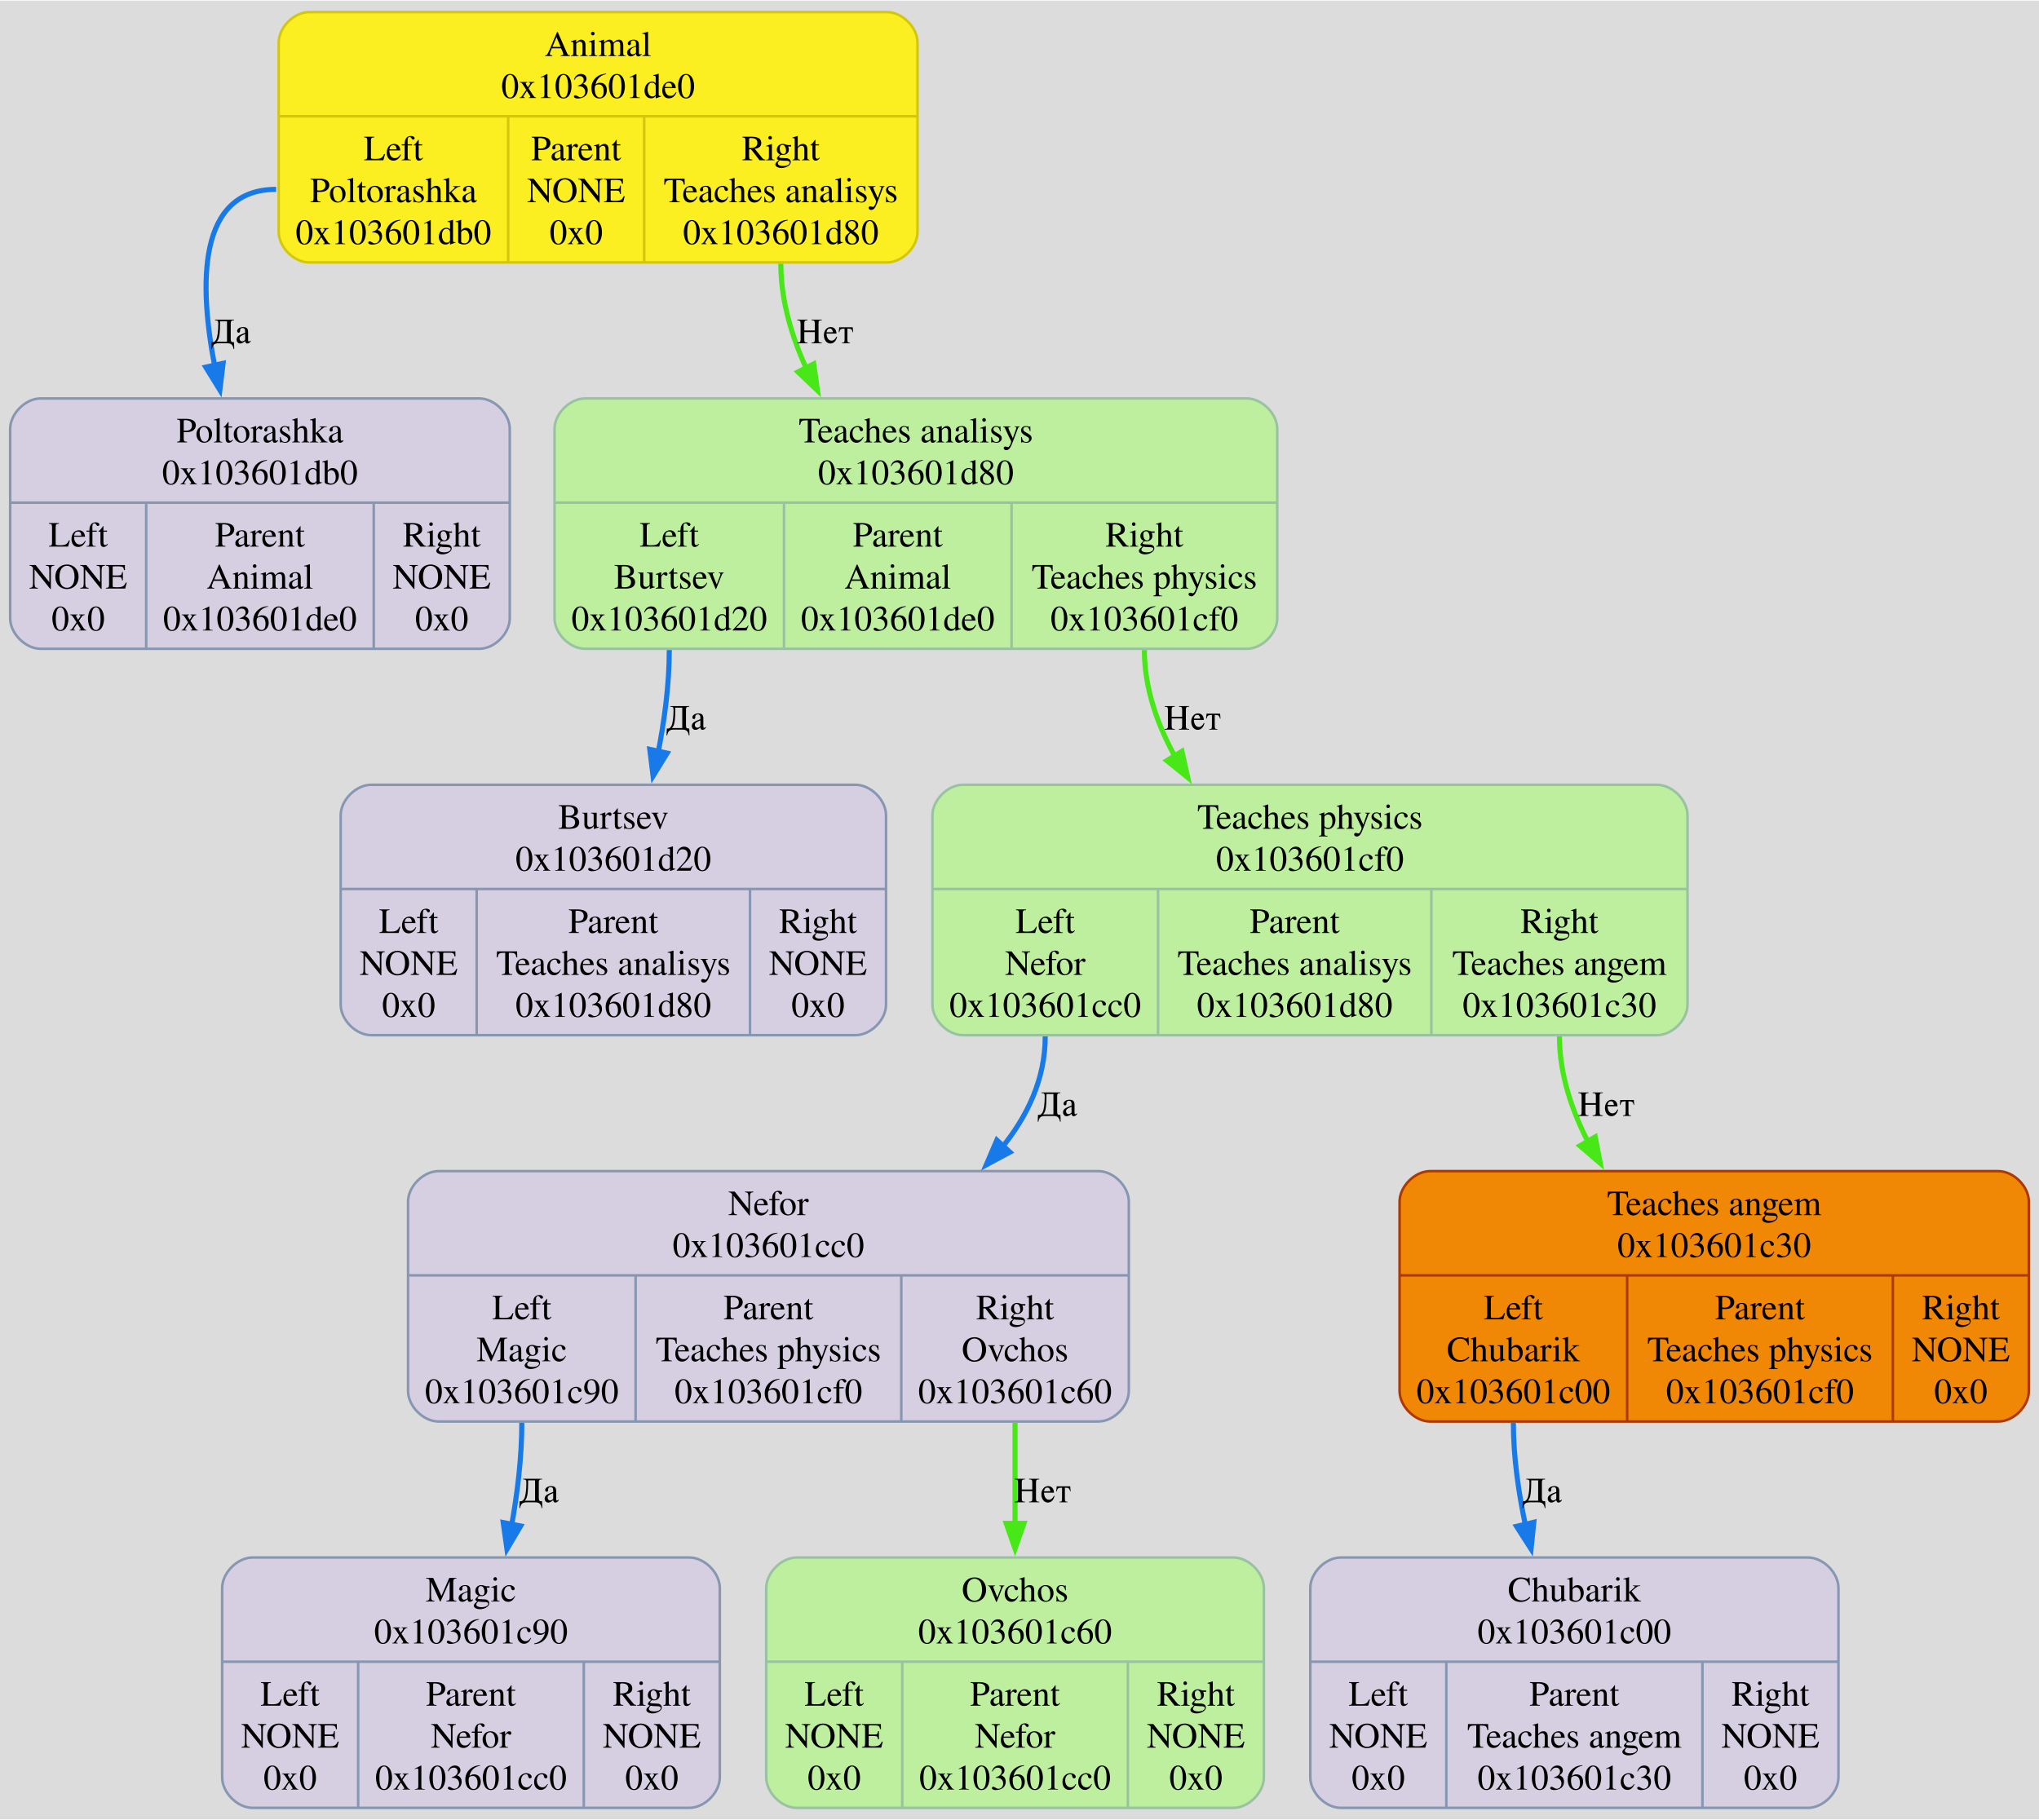
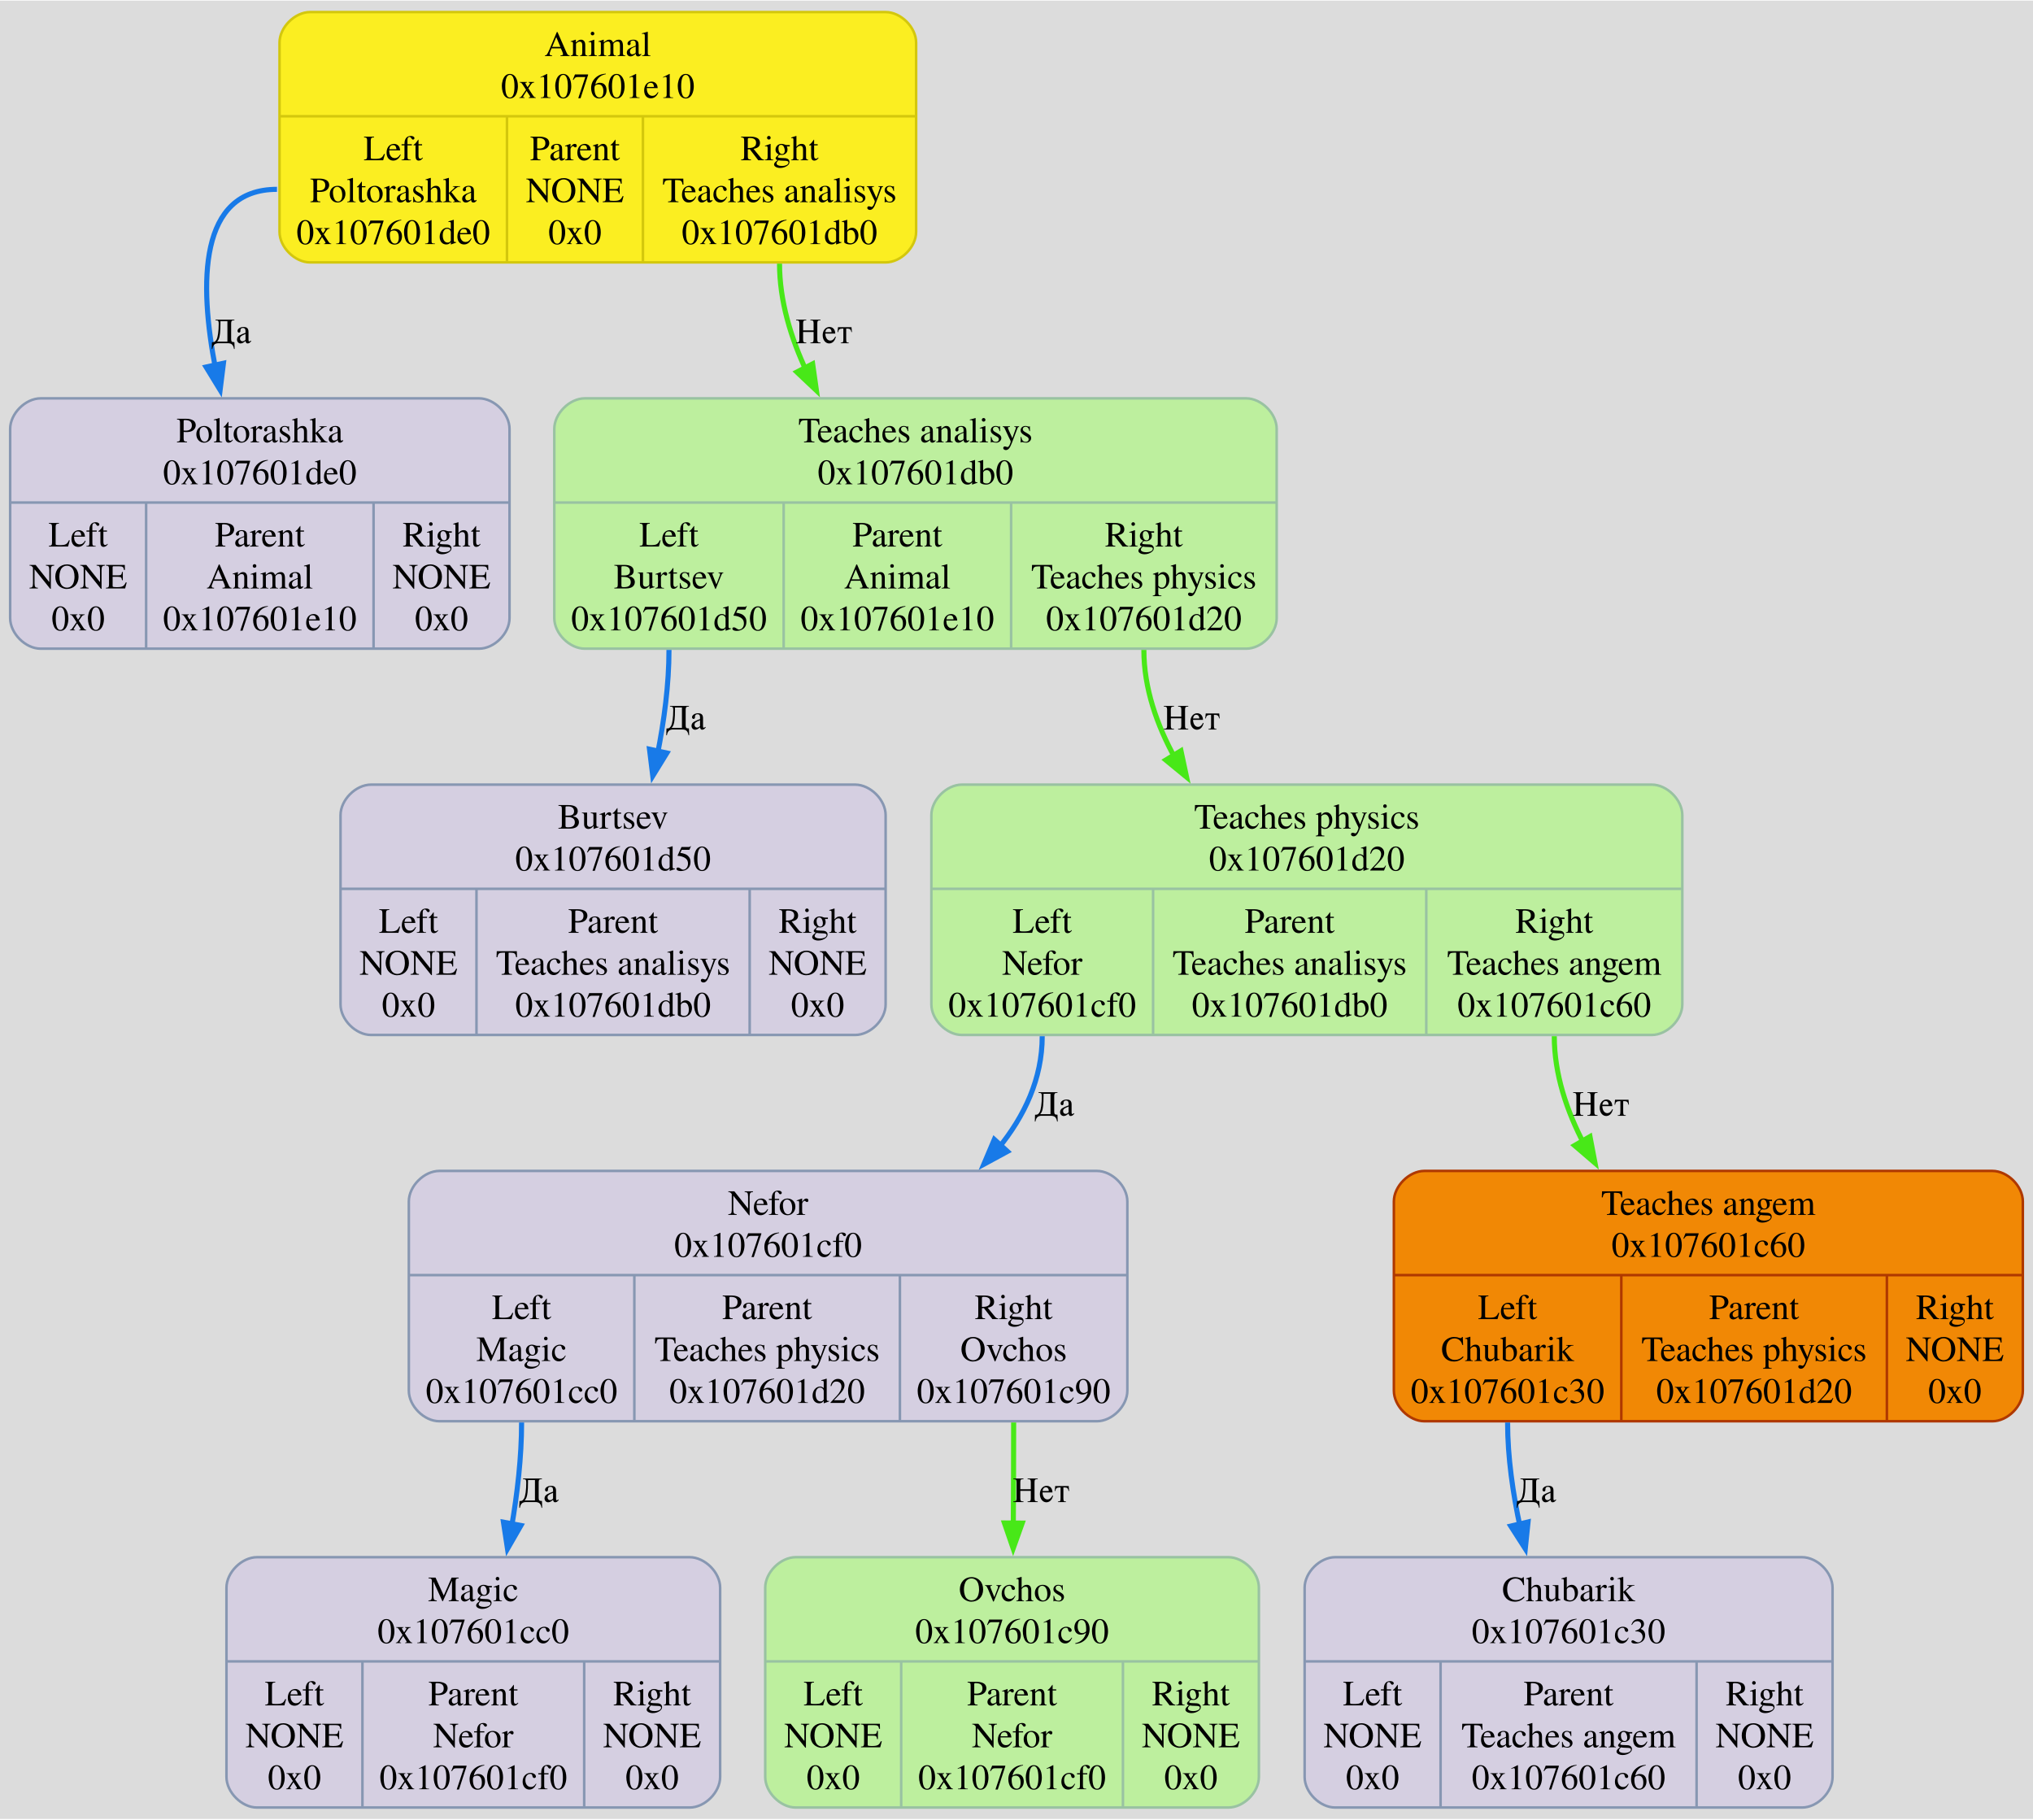
- <svg xmlns="http://www.w3.org/2000/svg" width="802pt" height="716pt" viewBox="0.00 0.00 802.00 715.50">
+ <svg xmlns="http://www.w3.org/2000/svg" width="800pt" height="716pt" viewBox="0.00 0.00 800.00 715.50">
  <g id="graph0" class="graph" transform="scale(1 1) rotate(0) translate(4 711.5)">
-     <polygon fill="#dcdcdc" stroke="none" points="-4,4 -4,-711.5 798,-711.5 798,4 -4,4" />
+     <polygon fill="#dcdcdc" stroke="none" points="-4,4 -4,-711.5 796,-711.5 796,4 -4,4" />
    <g id="node1" class="node">
-       <path fill="#fbee21" stroke="#d3c70d" d="M117.62,-608.5C117.62,-608.5 344.88,-608.5 344.88,-608.5 350.88,-608.5 356.88,-614.5 356.88,-620.5 356.88,-620.5 356.88,-695 356.88,-695 356.88,-701 350.88,-707 344.88,-707 344.88,-707 117.63,-707 117.63,-707 111.62,-707 105.62,-701 105.62,-695 105.62,-695 105.62,-620.5 105.62,-620.5 105.62,-614.5 111.62,-608.5 117.62,-608.5" />
+       <path fill="#fbee21" stroke="#d3c70d" d="M118,-608.5C118,-608.5 344.5,-608.5 344.5,-608.5 350.5,-608.5 356.5,-614.5 356.5,-620.5 356.5,-620.5 356.5,-695 356.5,-695 356.5,-701 350.5,-707 344.5,-707 344.5,-707 118,-707 118,-707 112,-707 106,-701 106,-695 106,-695 106,-620.5 106,-620.5 106,-614.5 112,-608.5 118,-608.5" />
      <text text-anchor="middle" x="231.25" y="-689.7" font-family="Times,serif" font-size="14.00" fill="#000000">Animal</text>
-       <text text-anchor="middle" x="231.25" y="-673.2" font-family="Times,serif" font-size="14.00" fill="#000000">0x103601de0</text>
-       <polyline fill="none" stroke="#d3c70d" points="105.62,-666 356.88,-666" />
+       <text text-anchor="middle" x="231.25" y="-673.2" font-family="Times,serif" font-size="14.00" fill="#000000">0x107601e10</text>
+       <polyline fill="none" stroke="#d3c70d" points="106,-666 356.5,-666" />
      <text text-anchor="middle" x="150.75" y="-648.7" font-family="Times,serif" font-size="14.00" fill="#000000">Left</text>
      <text text-anchor="middle" x="150.75" y="-632.2" font-family="Times,serif" font-size="14.00" fill="#000000">Poltorashka</text>
-       <text text-anchor="middle" x="150.75" y="-615.7" font-family="Times,serif" font-size="14.00" fill="#000000">0x103601db0</text>
-       <polyline fill="none" stroke="#d3c70d" points="195.88,-608.5 195.88,-666" />
-       <text text-anchor="middle" x="222.62" y="-648.7" font-family="Times,serif" font-size="14.00" fill="#000000">Parent</text>
-       <text text-anchor="middle" x="222.62" y="-632.2" font-family="Times,serif" font-size="14.00" fill="#000000">NONE</text>
-       <text text-anchor="middle" x="222.62" y="-615.7" font-family="Times,serif" font-size="14.00" fill="#000000">0x0</text>
-       <polyline fill="none" stroke="#d3c70d" points="249.38,-608.5 249.38,-666" />
-       <text text-anchor="middle" x="303.12" y="-648.7" font-family="Times,serif" font-size="14.00" fill="#000000">Right</text>
-       <text text-anchor="middle" x="303.12" y="-632.2" font-family="Times,serif" font-size="14.00" fill="#000000">Teaches analisys</text>
-       <text text-anchor="middle" x="303.12" y="-615.7" font-family="Times,serif" font-size="14.00" fill="#000000">0x103601d80</text>
+       <text text-anchor="middle" x="150.75" y="-615.7" font-family="Times,serif" font-size="14.00" fill="#000000">0x107601de0</text>
+       <polyline fill="none" stroke="#d3c70d" points="195.5,-608.5 195.5,-666" />
+       <text text-anchor="middle" x="222.25" y="-648.7" font-family="Times,serif" font-size="14.00" fill="#000000">Parent</text>
+       <text text-anchor="middle" x="222.25" y="-632.2" font-family="Times,serif" font-size="14.00" fill="#000000">NONE</text>
+       <text text-anchor="middle" x="222.25" y="-615.7" font-family="Times,serif" font-size="14.00" fill="#000000">0x0</text>
+       <polyline fill="none" stroke="#d3c70d" points="249,-608.5 249,-666" />
+       <text text-anchor="middle" x="302.75" y="-648.7" font-family="Times,serif" font-size="14.00" fill="#000000">Right</text>
+       <text text-anchor="middle" x="302.75" y="-632.2" font-family="Times,serif" font-size="14.00" fill="#000000">Teaches analisys</text>
+       <text text-anchor="middle" x="302.75" y="-615.7" font-family="Times,serif" font-size="14.00" fill="#000000">0x107601db0</text>
    </g>
    <g id="node2" class="node">
      <path fill="#d5cfe1" stroke="#8797b2" d="M12,-456.5C12,-456.5 184.5,-456.5 184.5,-456.5 190.5,-456.5 196.5,-462.5 196.5,-468.5 196.5,-468.5 196.5,-543 196.5,-543 196.5,-549 190.5,-555 184.5,-555 184.5,-555 12,-555 12,-555 6,-555 0,-549 0,-543 0,-543 0,-468.5 0,-468.5 0,-462.5 6,-456.5 12,-456.5" />
      <text text-anchor="middle" x="98.25" y="-537.7" font-family="Times,serif" font-size="14.00" fill="#000000">Poltorashka</text>
-       <text text-anchor="middle" x="98.25" y="-521.2" font-family="Times,serif" font-size="14.00" fill="#000000">0x103601db0</text>
+       <text text-anchor="middle" x="98.25" y="-521.2" font-family="Times,serif" font-size="14.00" fill="#000000">0x107601de0</text>
      <polyline fill="none" stroke="#8797b2" points="0,-514 196.5,-514" />
      <text text-anchor="middle" x="26.75" y="-496.7" font-family="Times,serif" font-size="14.00" fill="#000000">Left</text>
      <text text-anchor="middle" x="26.75" y="-480.2" font-family="Times,serif" font-size="14.00" fill="#000000">NONE</text>
      <text text-anchor="middle" x="26.75" y="-463.7" font-family="Times,serif" font-size="14.00" fill="#000000">0x0</text>
      <polyline fill="none" stroke="#8797b2" points="53.5,-456.5 53.5,-514" />
      <text text-anchor="middle" x="98.25" y="-496.7" font-family="Times,serif" font-size="14.00" fill="#000000">Parent</text>
      <text text-anchor="middle" x="98.25" y="-480.2" font-family="Times,serif" font-size="14.00" fill="#000000">Animal</text>
-       <text text-anchor="middle" x="98.25" y="-463.7" font-family="Times,serif" font-size="14.00" fill="#000000">0x103601de0</text>
+       <text text-anchor="middle" x="98.25" y="-463.7" font-family="Times,serif" font-size="14.00" fill="#000000">0x107601e10</text>
      <polyline fill="none" stroke="#8797b2" points="143,-456.5 143,-514" />
      <text text-anchor="middle" x="169.75" y="-496.7" font-family="Times,serif" font-size="14.00" fill="#000000">Right</text>
      <text text-anchor="middle" x="169.75" y="-480.2" font-family="Times,serif" font-size="14.00" fill="#000000">NONE</text>
      <text text-anchor="middle" x="169.75" y="-463.7" font-family="Times,serif" font-size="14.00" fill="#000000">0x0</text>
    </g>
    <g id="edge1" class="edge">
-       <path fill="none" stroke="#187ae8" stroke-width="2" d="M104.62,-637.25C73.92,-637.25 73.9,-600.77 80.71,-566.38" />
-       <polygon fill="#187ae8" stroke="#187ae8" stroke-width="2" points="83.76,-568.82 82.48,-558.3 76.92,-567.32 83.76,-568.82" />
-       <text text-anchor="middle" x="86.89" y="-576.7" font-family="Times,serif" font-size="14.00">Да</text>
+       <path fill="none" stroke="#187ae8" stroke-width="2" d="M105,-637.25C74.29,-637.25 74.17,-600.77 80.87,-566.38" />
+       <polygon fill="#187ae8" stroke="#187ae8" stroke-width="2" points="83.93,-568.82 82.62,-558.3 77.09,-567.34 83.93,-568.82" />
+       <text text-anchor="middle" x="87.09" y="-576.7" font-family="Times,serif" font-size="14.00">Да</text>
    </g>
    <g id="node4" class="node">
      <path fill="#bdef9e" stroke="#99c2a2" d="M226.12,-456.5C226.12,-456.5 486.38,-456.5 486.38,-456.5 492.38,-456.5 498.38,-462.5 498.38,-468.5 498.38,-468.5 498.38,-543 498.38,-543 498.38,-549 492.38,-555 486.38,-555 486.38,-555 226.12,-555 226.12,-555 220.12,-555 214.12,-549 214.12,-543 214.12,-543 214.12,-468.5 214.12,-468.5 214.12,-462.5 220.12,-456.5 226.12,-456.5" />
      <text text-anchor="middle" x="356.25" y="-537.7" font-family="Times,serif" font-size="14.00" fill="#000000">Teaches analisys</text>
-       <text text-anchor="middle" x="356.25" y="-521.2" font-family="Times,serif" font-size="14.00" fill="#000000">0x103601d80</text>
+       <text text-anchor="middle" x="356.25" y="-521.2" font-family="Times,serif" font-size="14.00" fill="#000000">0x107601db0</text>
      <polyline fill="none" stroke="#99c2a2" points="214.12,-514 498.38,-514" />
      <text text-anchor="middle" x="259.25" y="-496.7" font-family="Times,serif" font-size="14.00" fill="#000000">Left</text>
      <text text-anchor="middle" x="259.25" y="-480.2" font-family="Times,serif" font-size="14.00" fill="#000000">Burtsev</text>
-       <text text-anchor="middle" x="259.25" y="-463.7" font-family="Times,serif" font-size="14.00" fill="#000000">0x103601d20</text>
+       <text text-anchor="middle" x="259.25" y="-463.7" font-family="Times,serif" font-size="14.00" fill="#000000">0x107601d50</text>
      <polyline fill="none" stroke="#99c2a2" points="304.38,-456.5 304.38,-514" />
      <text text-anchor="middle" x="349.12" y="-496.7" font-family="Times,serif" font-size="14.00" fill="#000000">Parent</text>
      <text text-anchor="middle" x="349.12" y="-480.2" font-family="Times,serif" font-size="14.00" fill="#000000">Animal</text>
-       <text text-anchor="middle" x="349.12" y="-463.7" font-family="Times,serif" font-size="14.00" fill="#000000">0x103601de0</text>
+       <text text-anchor="middle" x="349.12" y="-463.7" font-family="Times,serif" font-size="14.00" fill="#000000">0x107601e10</text>
      <polyline fill="none" stroke="#99c2a2" points="393.88,-456.5 393.88,-514" />
      <text text-anchor="middle" x="446.12" y="-496.7" font-family="Times,serif" font-size="14.00" fill="#000000">Right</text>
      <text text-anchor="middle" x="446.12" y="-480.2" font-family="Times,serif" font-size="14.00" fill="#000000">Teaches physics</text>
-       <text text-anchor="middle" x="446.12" y="-463.7" font-family="Times,serif" font-size="14.00" fill="#000000">0x103601cf0</text>
+       <text text-anchor="middle" x="446.12" y="-463.7" font-family="Times,serif" font-size="14.00" fill="#000000">0x107601d20</text>
    </g>
    <g id="edge9" class="edge">
-       <path fill="none" stroke="#48e818" stroke-width="2" d="M303.12,-608C303.12,-593.37 307.53,-578.77 313.8,-565.39" />
-       <polygon fill="#48e818" stroke="#48e818" stroke-width="2" points="316.08,-568.61 317.54,-558.12 309.86,-565.42 316.08,-568.61" />
-       <text text-anchor="middle" x="320.58" y="-576.7" font-family="Times,serif" font-size="14.00">Нет</text>
+       <path fill="none" stroke="#48e818" stroke-width="2" d="M302.75,-608C302.75,-593.35 307.19,-578.74 313.5,-565.36" />
+       <polygon fill="#48e818" stroke="#48e818" stroke-width="2" points="315.78,-568.57 317.27,-558.08 309.56,-565.36 315.78,-568.57" />
+       <text text-anchor="middle" x="320.25" y="-576.7" font-family="Times,serif" font-size="14.00">Нет</text>
    </g>
    <g id="node3" class="node">
-       <path fill="#f18805" stroke="#af3800" d="M558.5,-152.5C558.5,-152.5 782,-152.5 782,-152.5 788,-152.5 794,-158.5 794,-164.5 794,-164.5 794,-239 794,-239 794,-245 788,-251 782,-251 782,-251 558.5,-251 558.5,-251 552.5,-251 546.5,-245 546.5,-239 546.5,-239 546.5,-164.5 546.5,-164.5 546.5,-158.5 552.5,-152.5 558.5,-152.5" />
-       <text text-anchor="middle" x="670.25" y="-233.7" font-family="Times,serif" font-size="14.00" fill="#000000">Teaches angem</text>
-       <text text-anchor="middle" x="670.25" y="-217.2" font-family="Times,serif" font-size="14.00" fill="#000000">0x103601c30</text>
-       <polyline fill="none" stroke="#af3800" points="546.5,-210 794,-210" />
-       <text text-anchor="middle" x="591.25" y="-192.7" font-family="Times,serif" font-size="14.00" fill="#000000">Left</text>
-       <text text-anchor="middle" x="591.25" y="-176.2" font-family="Times,serif" font-size="14.00" fill="#000000">Chubarik</text>
-       <text text-anchor="middle" x="591.25" y="-159.7" font-family="Times,serif" font-size="14.00" fill="#000000">0x103601c00</text>
-       <polyline fill="none" stroke="#af3800" points="636,-152.5 636,-210" />
-       <text text-anchor="middle" x="688.25" y="-192.7" font-family="Times,serif" font-size="14.00" fill="#000000">Parent</text>
-       <text text-anchor="middle" x="688.25" y="-176.2" font-family="Times,serif" font-size="14.00" fill="#000000">Teaches physics</text>
-       <text text-anchor="middle" x="688.25" y="-159.7" font-family="Times,serif" font-size="14.00" fill="#000000">0x103601cf0</text>
-       <polyline fill="none" stroke="#af3800" points="740.5,-152.5 740.5,-210" />
-       <text text-anchor="middle" x="767.25" y="-192.7" font-family="Times,serif" font-size="14.00" fill="#000000">Right</text>
-       <text text-anchor="middle" x="767.25" y="-176.2" font-family="Times,serif" font-size="14.00" fill="#000000">NONE</text>
-       <text text-anchor="middle" x="767.25" y="-159.7" font-family="Times,serif" font-size="14.00" fill="#000000">0x0</text>
+       <path fill="#f18805" stroke="#af3800" d="M556.5,-152.5C556.5,-152.5 780,-152.5 780,-152.5 786,-152.5 792,-158.5 792,-164.5 792,-164.5 792,-239 792,-239 792,-245 786,-251 780,-251 780,-251 556.5,-251 556.5,-251 550.5,-251 544.5,-245 544.5,-239 544.5,-239 544.5,-164.5 544.5,-164.5 544.5,-158.5 550.5,-152.5 556.5,-152.5" />
+       <text text-anchor="middle" x="668.25" y="-233.7" font-family="Times,serif" font-size="14.00" fill="#000000">Teaches angem</text>
+       <text text-anchor="middle" x="668.25" y="-217.2" font-family="Times,serif" font-size="14.00" fill="#000000">0x107601c60</text>
+       <polyline fill="none" stroke="#af3800" points="544.5,-210 792,-210" />
+       <text text-anchor="middle" x="589.25" y="-192.7" font-family="Times,serif" font-size="14.00" fill="#000000">Left</text>
+       <text text-anchor="middle" x="589.25" y="-176.2" font-family="Times,serif" font-size="14.00" fill="#000000">Chubarik</text>
+       <text text-anchor="middle" x="589.25" y="-159.7" font-family="Times,serif" font-size="14.00" fill="#000000">0x107601c30</text>
+       <polyline fill="none" stroke="#af3800" points="634,-152.5 634,-210" />
+       <text text-anchor="middle" x="686.25" y="-192.7" font-family="Times,serif" font-size="14.00" fill="#000000">Parent</text>
+       <text text-anchor="middle" x="686.25" y="-176.2" font-family="Times,serif" font-size="14.00" fill="#000000">Teaches physics</text>
+       <text text-anchor="middle" x="686.25" y="-159.7" font-family="Times,serif" font-size="14.00" fill="#000000">0x107601d20</text>
+       <polyline fill="none" stroke="#af3800" points="738.5,-152.5 738.5,-210" />
+       <text text-anchor="middle" x="765.25" y="-192.7" font-family="Times,serif" font-size="14.00" fill="#000000">Right</text>
+       <text text-anchor="middle" x="765.25" y="-176.2" font-family="Times,serif" font-size="14.00" fill="#000000">NONE</text>
+       <text text-anchor="middle" x="765.25" y="-159.7" font-family="Times,serif" font-size="14.00" fill="#000000">0x0</text>
    </g>
    <g id="node10" class="node">
-       <path fill="#d5cfe1" stroke="#8797b2" d="M523.38,-0.5C523.38,-0.5 707.12,-0.5 707.12,-0.5 713.12,-0.5 719.12,-6.5 719.12,-12.5 719.12,-12.5 719.12,-87 719.12,-87 719.12,-93 713.12,-99 707.12,-99 707.12,-99 523.38,-99 523.38,-99 517.38,-99 511.38,-93 511.38,-87 511.38,-87 511.38,-12.5 511.38,-12.5 511.38,-6.5 517.38,-0.5 523.38,-0.5" />
-       <text text-anchor="middle" x="615.25" y="-81.7" font-family="Times,serif" font-size="14.00" fill="#000000">Chubarik</text>
-       <text text-anchor="middle" x="615.25" y="-65.2" font-family="Times,serif" font-size="14.00" fill="#000000">0x103601c00</text>
-       <polyline fill="none" stroke="#8797b2" points="511.38,-58 719.12,-58" />
-       <text text-anchor="middle" x="538.12" y="-40.7" font-family="Times,serif" font-size="14.00" fill="#000000">Left</text>
-       <text text-anchor="middle" x="538.12" y="-24.2" font-family="Times,serif" font-size="14.00" fill="#000000">NONE</text>
-       <text text-anchor="middle" x="538.12" y="-7.7" font-family="Times,serif" font-size="14.00" fill="#000000">0x0</text>
-       <polyline fill="none" stroke="#8797b2" points="564.88,-0.5 564.88,-58" />
-       <text text-anchor="middle" x="615.25" y="-40.7" font-family="Times,serif" font-size="14.00" fill="#000000">Parent</text>
-       <text text-anchor="middle" x="615.25" y="-24.2" font-family="Times,serif" font-size="14.00" fill="#000000">Teaches angem</text>
-       <text text-anchor="middle" x="615.25" y="-7.7" font-family="Times,serif" font-size="14.00" fill="#000000">0x103601c30</text>
-       <polyline fill="none" stroke="#8797b2" points="665.62,-0.5 665.62,-58" />
-       <text text-anchor="middle" x="692.38" y="-40.7" font-family="Times,serif" font-size="14.00" fill="#000000">Right</text>
-       <text text-anchor="middle" x="692.38" y="-24.2" font-family="Times,serif" font-size="14.00" fill="#000000">NONE</text>
-       <text text-anchor="middle" x="692.38" y="-7.7" font-family="Times,serif" font-size="14.00" fill="#000000">0x0</text>
+       <path fill="#d5cfe1" stroke="#8797b2" d="M521.38,-0.5C521.38,-0.5 705.12,-0.5 705.12,-0.5 711.12,-0.5 717.12,-6.5 717.12,-12.5 717.12,-12.5 717.12,-87 717.12,-87 717.12,-93 711.12,-99 705.12,-99 705.12,-99 521.38,-99 521.38,-99 515.38,-99 509.38,-93 509.38,-87 509.38,-87 509.38,-12.5 509.38,-12.5 509.38,-6.5 515.38,-0.5 521.38,-0.5" />
+       <text text-anchor="middle" x="613.25" y="-81.7" font-family="Times,serif" font-size="14.00" fill="#000000">Chubarik</text>
+       <text text-anchor="middle" x="613.25" y="-65.2" font-family="Times,serif" font-size="14.00" fill="#000000">0x107601c30</text>
+       <polyline fill="none" stroke="#8797b2" points="509.38,-58 717.12,-58" />
+       <text text-anchor="middle" x="536.12" y="-40.7" font-family="Times,serif" font-size="14.00" fill="#000000">Left</text>
+       <text text-anchor="middle" x="536.12" y="-24.2" font-family="Times,serif" font-size="14.00" fill="#000000">NONE</text>
+       <text text-anchor="middle" x="536.12" y="-7.7" font-family="Times,serif" font-size="14.00" fill="#000000">0x0</text>
+       <polyline fill="none" stroke="#8797b2" points="562.88,-0.5 562.88,-58" />
+       <text text-anchor="middle" x="613.25" y="-40.7" font-family="Times,serif" font-size="14.00" fill="#000000">Parent</text>
+       <text text-anchor="middle" x="613.25" y="-24.2" font-family="Times,serif" font-size="14.00" fill="#000000">Teaches angem</text>
+       <text text-anchor="middle" x="613.25" y="-7.7" font-family="Times,serif" font-size="14.00" fill="#000000">0x107601c60</text>
+       <polyline fill="none" stroke="#8797b2" points="663.62,-0.5 663.62,-58" />
+       <text text-anchor="middle" x="690.38" y="-40.7" font-family="Times,serif" font-size="14.00" fill="#000000">Right</text>
+       <text text-anchor="middle" x="690.38" y="-24.2" font-family="Times,serif" font-size="14.00" fill="#000000">NONE</text>
+       <text text-anchor="middle" x="690.38" y="-7.7" font-family="Times,serif" font-size="14.00" fill="#000000">0x0</text>
    </g>
    <g id="edge6" class="edge">
-       <path fill="none" stroke="#187ae8" stroke-width="2" d="M591.25,-152C591.25,-138.38 593.33,-124 596.27,-110.49" />
-       <polygon fill="#187ae8" stroke="#187ae8" stroke-width="2" points="599.3,-112.87 598.21,-102.33 592.49,-111.25 599.3,-112.87" />
-       <text text-anchor="middle" x="602.61" y="-120.7" font-family="Times,serif" font-size="14.00">Да</text>
+       <path fill="none" stroke="#187ae8" stroke-width="2" d="M589.25,-152C589.25,-138.38 591.33,-124 594.27,-110.49" />
+       <polygon fill="#187ae8" stroke="#187ae8" stroke-width="2" points="597.3,-112.87 596.21,-102.33 590.49,-111.25 597.3,-112.87" />
+       <text text-anchor="middle" x="600.61" y="-120.7" font-family="Times,serif" font-size="14.00">Да</text>
    </g>
    <g id="node5" class="node">
      <path fill="#d5cfe1" stroke="#8797b2" d="M142,-304.5C142,-304.5 332.5,-304.5 332.5,-304.5 338.5,-304.5 344.5,-310.5 344.5,-316.5 344.5,-316.5 344.5,-391 344.5,-391 344.5,-397 338.5,-403 332.5,-403 332.5,-403 142,-403 142,-403 136,-403 130,-397 130,-391 130,-391 130,-316.5 130,-316.5 130,-310.5 136,-304.5 142,-304.5" />
      <text text-anchor="middle" x="237.25" y="-385.7" font-family="Times,serif" font-size="14.00" fill="#000000">Burtsev</text>
-       <text text-anchor="middle" x="237.25" y="-369.2" font-family="Times,serif" font-size="14.00" fill="#000000">0x103601d20</text>
+       <text text-anchor="middle" x="237.25" y="-369.2" font-family="Times,serif" font-size="14.00" fill="#000000">0x107601d50</text>
      <polyline fill="none" stroke="#8797b2" points="130,-362 344.5,-362" />
      <text text-anchor="middle" x="156.75" y="-344.7" font-family="Times,serif" font-size="14.00" fill="#000000">Left</text>
      <text text-anchor="middle" x="156.75" y="-328.2" font-family="Times,serif" font-size="14.00" fill="#000000">NONE</text>
      <text text-anchor="middle" x="156.75" y="-311.7" font-family="Times,serif" font-size="14.00" fill="#000000">0x0</text>
      <polyline fill="none" stroke="#8797b2" points="183.5,-304.5 183.5,-362" />
      <text text-anchor="middle" x="237.25" y="-344.7" font-family="Times,serif" font-size="14.00" fill="#000000">Parent</text>
      <text text-anchor="middle" x="237.25" y="-328.2" font-family="Times,serif" font-size="14.00" fill="#000000">Teaches analisys</text>
-       <text text-anchor="middle" x="237.25" y="-311.7" font-family="Times,serif" font-size="14.00" fill="#000000">0x103601d80</text>
+       <text text-anchor="middle" x="237.25" y="-311.7" font-family="Times,serif" font-size="14.00" fill="#000000">0x107601db0</text>
      <polyline fill="none" stroke="#8797b2" points="291,-304.5 291,-362" />
      <text text-anchor="middle" x="317.75" y="-344.7" font-family="Times,serif" font-size="14.00" fill="#000000">Right</text>
      <text text-anchor="middle" x="317.75" y="-328.2" font-family="Times,serif" font-size="14.00" fill="#000000">NONE</text>
      <text text-anchor="middle" x="317.75" y="-311.7" font-family="Times,serif" font-size="14.00" fill="#000000">0x0</text>
    </g>
    <g id="edge2" class="edge">
      <path fill="none" stroke="#187ae8" stroke-width="2" d="M259.25,-456C259.25,-442.44 257.34,-428.08 254.65,-414.58" />
      <polygon fill="#187ae8" stroke="#187ae8" stroke-width="2" points="258.42,-415.45 252.87,-406.43 251.58,-416.94 258.42,-415.45" />
      <text text-anchor="middle" x="265.95" y="-424.7" font-family="Times,serif" font-size="14.00">Да</text>
    </g>
    <g id="node6" class="node">
-       <path fill="#bdef9e" stroke="#99c2a2" d="M374.75,-304.5C374.75,-304.5 647.75,-304.5 647.75,-304.5 653.75,-304.5 659.75,-310.5 659.75,-316.5 659.75,-316.5 659.75,-391 659.75,-391 659.75,-397 653.75,-403 647.75,-403 647.75,-403 374.75,-403 374.75,-403 368.75,-403 362.75,-397 362.75,-391 362.75,-391 362.75,-316.5 362.75,-316.5 362.75,-310.5 368.75,-304.5 374.75,-304.5" />
-       <text text-anchor="middle" x="511.25" y="-385.7" font-family="Times,serif" font-size="14.00" fill="#000000">Teaches physics</text>
-       <text text-anchor="middle" x="511.25" y="-369.2" font-family="Times,serif" font-size="14.00" fill="#000000">0x103601cf0</text>
-       <polyline fill="none" stroke="#99c2a2" points="362.75,-362 659.75,-362" />
-       <text text-anchor="middle" x="407.12" y="-344.7" font-family="Times,serif" font-size="14.00" fill="#000000">Left</text>
-       <text text-anchor="middle" x="407.12" y="-328.2" font-family="Times,serif" font-size="14.00" fill="#000000">Nefor</text>
-       <text text-anchor="middle" x="407.12" y="-311.7" font-family="Times,serif" font-size="14.00" fill="#000000">0x103601cc0</text>
-       <polyline fill="none" stroke="#99c2a2" points="451.5,-304.5 451.5,-362" />
-       <text text-anchor="middle" x="505.25" y="-344.7" font-family="Times,serif" font-size="14.00" fill="#000000">Parent</text>
-       <text text-anchor="middle" x="505.25" y="-328.2" font-family="Times,serif" font-size="14.00" fill="#000000">Teaches analisys</text>
-       <text text-anchor="middle" x="505.25" y="-311.7" font-family="Times,serif" font-size="14.00" fill="#000000">0x103601d80</text>
-       <polyline fill="none" stroke="#99c2a2" points="559,-304.5 559,-362" />
-       <text text-anchor="middle" x="609.38" y="-344.7" font-family="Times,serif" font-size="14.00" fill="#000000">Right</text>
-       <text text-anchor="middle" x="609.38" y="-328.2" font-family="Times,serif" font-size="14.00" fill="#000000">Teaches angem</text>
-       <text text-anchor="middle" x="609.38" y="-311.7" font-family="Times,serif" font-size="14.00" fill="#000000">0x103601c30</text>
+       <path fill="#bdef9e" stroke="#99c2a2" d="M374.5,-304.5C374.5,-304.5 646,-304.5 646,-304.5 652,-304.5 658,-310.5 658,-316.5 658,-316.5 658,-391 658,-391 658,-397 652,-403 646,-403 646,-403 374.5,-403 374.5,-403 368.5,-403 362.5,-397 362.5,-391 362.5,-391 362.5,-316.5 362.5,-316.5 362.5,-310.5 368.5,-304.5 374.5,-304.5" />
+       <text text-anchor="middle" x="510.25" y="-385.7" font-family="Times,serif" font-size="14.00" fill="#000000">Teaches physics</text>
+       <text text-anchor="middle" x="510.25" y="-369.2" font-family="Times,serif" font-size="14.00" fill="#000000">0x107601d20</text>
+       <polyline fill="none" stroke="#99c2a2" points="362.5,-362 658,-362" />
+       <text text-anchor="middle" x="406.12" y="-344.7" font-family="Times,serif" font-size="14.00" fill="#000000">Left</text>
+       <text text-anchor="middle" x="406.12" y="-328.2" font-family="Times,serif" font-size="14.00" fill="#000000">Nefor</text>
+       <text text-anchor="middle" x="406.12" y="-311.7" font-family="Times,serif" font-size="14.00" fill="#000000">0x107601cf0</text>
+       <polyline fill="none" stroke="#99c2a2" points="449.75,-304.5 449.75,-362" />
+       <text text-anchor="middle" x="503.5" y="-344.7" font-family="Times,serif" font-size="14.00" fill="#000000">Parent</text>
+       <text text-anchor="middle" x="503.5" y="-328.2" font-family="Times,serif" font-size="14.00" fill="#000000">Teaches analisys</text>
+       <text text-anchor="middle" x="503.5" y="-311.7" font-family="Times,serif" font-size="14.00" fill="#000000">0x107601db0</text>
+       <polyline fill="none" stroke="#99c2a2" points="557.25,-304.5 557.25,-362" />
+       <text text-anchor="middle" x="607.62" y="-344.7" font-family="Times,serif" font-size="14.00" fill="#000000">Right</text>
+       <text text-anchor="middle" x="607.62" y="-328.2" font-family="Times,serif" font-size="14.00" fill="#000000">Teaches angem</text>
+       <text text-anchor="middle" x="607.62" y="-311.7" font-family="Times,serif" font-size="14.00" fill="#000000">0x107601c60</text>
    </g>
    <g id="edge8" class="edge">
-       <path fill="none" stroke="#48e818" stroke-width="2" d="M446.12,-456C446.12,-440.78 451.4,-426.03 458.94,-412.7" />
-       <polygon fill="#48e818" stroke="#48e818" stroke-width="2" points="460.9,-416.19 463.19,-405.84 454.95,-412.5 460.9,-416.19" />
-       <text text-anchor="middle" x="465.07" y="-424.7" font-family="Times,serif" font-size="14.00">Нет</text>
+       <path fill="none" stroke="#48e818" stroke-width="2" d="M446.12,-456C446.12,-440.99 451.21,-426.41 458.52,-413.2" />
+       <polygon fill="#48e818" stroke="#48e818" stroke-width="2" points="460.72,-416.32 462.93,-405.96 454.74,-412.68 460.72,-416.32" />
+       <text text-anchor="middle" x="464.95" y="-424.7" font-family="Times,serif" font-size="14.00">Нет</text>
    </g>
    <g id="edge7" class="edge">
-       <path fill="none" stroke="#48e818" stroke-width="2" d="M609.38,-304C609.38,-289.13 614.26,-274.56 621.26,-261.31" />
-       <polygon fill="#48e818" stroke="#48e818" stroke-width="2" points="623.47,-264.48 625.46,-254.07 617.42,-260.96 623.47,-264.48" />
-       <text text-anchor="middle" x="627.79" y="-272.7" font-family="Times,serif" font-size="14.00">Нет</text>
+       <path fill="none" stroke="#48e818" stroke-width="2" d="M607.62,-304C607.62,-289.14 612.49,-274.58 619.46,-261.33" />
+       <polygon fill="#48e818" stroke="#48e818" stroke-width="2" points="621.67,-264.51 623.65,-254.1 615.61,-261 621.67,-264.51" />
+       <text text-anchor="middle" x="626.01" y="-272.7" font-family="Times,serif" font-size="14.00">Нет</text>
    </g>
    <g id="node7" class="node">
-       <path fill="#d5cfe1" stroke="#8797b2" d="M168.5,-152.5C168.5,-152.5 428,-152.5 428,-152.5 434,-152.5 440,-158.5 440,-164.5 440,-164.5 440,-239 440,-239 440,-245 434,-251 428,-251 428,-251 168.5,-251 168.5,-251 162.5,-251 156.5,-245 156.5,-239 156.5,-239 156.5,-164.5 156.5,-164.5 156.5,-158.5 162.5,-152.5 168.5,-152.5" />
+       <path fill="#d5cfe1" stroke="#8797b2" d="M168.88,-152.5C168.88,-152.5 427.62,-152.5 427.62,-152.5 433.62,-152.5 439.62,-158.5 439.62,-164.5 439.62,-164.5 439.62,-239 439.62,-239 439.62,-245 433.62,-251 427.62,-251 427.62,-251 168.88,-251 168.88,-251 162.88,-251 156.88,-245 156.88,-239 156.88,-239 156.88,-164.5 156.88,-164.5 156.88,-158.5 162.88,-152.5 168.88,-152.5" />
      <text text-anchor="middle" x="298.25" y="-233.7" font-family="Times,serif" font-size="14.00" fill="#000000">Nefor</text>
-       <text text-anchor="middle" x="298.25" y="-217.2" font-family="Times,serif" font-size="14.00" fill="#000000">0x103601cc0</text>
-       <polyline fill="none" stroke="#8797b2" points="156.5,-210 440,-210" />
+       <text text-anchor="middle" x="298.25" y="-217.2" font-family="Times,serif" font-size="14.00" fill="#000000">0x107601cf0</text>
+       <polyline fill="none" stroke="#8797b2" points="156.88,-210 439.62,-210" />
      <text text-anchor="middle" x="201.25" y="-192.7" font-family="Times,serif" font-size="14.00" fill="#000000">Left</text>
      <text text-anchor="middle" x="201.25" y="-176.2" font-family="Times,serif" font-size="14.00" fill="#000000">Magic</text>
-       <text text-anchor="middle" x="201.25" y="-159.7" font-family="Times,serif" font-size="14.00" fill="#000000">0x103601c90</text>
-       <polyline fill="none" stroke="#8797b2" points="246,-152.5 246,-210" />
-       <text text-anchor="middle" x="298.25" y="-192.7" font-family="Times,serif" font-size="14.00" fill="#000000">Parent</text>
-       <text text-anchor="middle" x="298.25" y="-176.2" font-family="Times,serif" font-size="14.00" fill="#000000">Teaches physics</text>
-       <text text-anchor="middle" x="298.25" y="-159.7" font-family="Times,serif" font-size="14.00" fill="#000000">0x103601cf0</text>
-       <polyline fill="none" stroke="#8797b2" points="350.5,-152.5 350.5,-210" />
-       <text text-anchor="middle" x="395.25" y="-192.7" font-family="Times,serif" font-size="14.00" fill="#000000">Right</text>
-       <text text-anchor="middle" x="395.25" y="-176.2" font-family="Times,serif" font-size="14.00" fill="#000000">Ovchos</text>
-       <text text-anchor="middle" x="395.25" y="-159.7" font-family="Times,serif" font-size="14.00" fill="#000000">0x103601c60</text>
+       <text text-anchor="middle" x="201.25" y="-159.7" font-family="Times,serif" font-size="14.00" fill="#000000">0x107601cc0</text>
+       <polyline fill="none" stroke="#8797b2" points="245.62,-152.5 245.62,-210" />
+       <text text-anchor="middle" x="297.88" y="-192.7" font-family="Times,serif" font-size="14.00" fill="#000000">Parent</text>
+       <text text-anchor="middle" x="297.88" y="-176.2" font-family="Times,serif" font-size="14.00" fill="#000000">Teaches physics</text>
+       <text text-anchor="middle" x="297.88" y="-159.7" font-family="Times,serif" font-size="14.00" fill="#000000">0x107601d20</text>
+       <polyline fill="none" stroke="#8797b2" points="350.12,-152.5 350.12,-210" />
+       <text text-anchor="middle" x="394.88" y="-192.7" font-family="Times,serif" font-size="14.00" fill="#000000">Right</text>
+       <text text-anchor="middle" x="394.88" y="-176.2" font-family="Times,serif" font-size="14.00" fill="#000000">Ovchos</text>
+       <text text-anchor="middle" x="394.88" y="-159.7" font-family="Times,serif" font-size="14.00" fill="#000000">0x107601c90</text>
    </g>
    <g id="edge3" class="edge">
-       <path fill="none" stroke="#187ae8" stroke-width="2" d="M407.12,-304C407.12,-287.22 400.11,-272.44 389.63,-259.71" />
-       <polygon fill="#187ae8" stroke="#187ae8" stroke-width="2" points="393.25,-258.48 383.92,-253.47 388.09,-263.21 393.25,-258.48" />
-       <text text-anchor="middle" x="411.95" y="-272.7" font-family="Times,serif" font-size="14.00">Да</text>
+       <path fill="none" stroke="#187ae8" stroke-width="2" d="M406.12,-304C406.12,-287.3 399.17,-272.56 388.79,-259.85" />
+       <polygon fill="#187ae8" stroke="#187ae8" stroke-width="2" points="392.45,-258.67 383.14,-253.62 387.27,-263.38 392.45,-258.67" />
+       <text text-anchor="middle" x="410.98" y="-272.7" font-family="Times,serif" font-size="14.00">Да</text>
    </g>
    <g id="node8" class="node">
-       <path fill="#d5cfe1" stroke="#8797b2" d="M95.38,-0.5C95.38,-0.5 267.12,-0.5 267.12,-0.5 273.12,-0.5 279.12,-6.5 279.12,-12.5 279.12,-12.5 279.12,-87 279.12,-87 279.12,-93 273.12,-99 267.12,-99 267.12,-99 95.37,-99 95.37,-99 89.38,-99 83.38,-93 83.38,-87 83.38,-87 83.38,-12.5 83.38,-12.5 83.38,-6.5 89.38,-0.5 95.38,-0.5" />
-       <text text-anchor="middle" x="181.25" y="-81.7" font-family="Times,serif" font-size="14.00" fill="#000000">Magic</text>
-       <text text-anchor="middle" x="181.25" y="-65.2" font-family="Times,serif" font-size="14.00" fill="#000000">0x103601c90</text>
-       <polyline fill="none" stroke="#8797b2" points="83.38,-58 279.12,-58" />
-       <text text-anchor="middle" x="110.12" y="-40.7" font-family="Times,serif" font-size="14.00" fill="#000000">Left</text>
-       <text text-anchor="middle" x="110.12" y="-24.2" font-family="Times,serif" font-size="14.00" fill="#000000">NONE</text>
-       <text text-anchor="middle" x="110.12" y="-7.7" font-family="Times,serif" font-size="14.00" fill="#000000">0x0</text>
-       <polyline fill="none" stroke="#8797b2" points="136.88,-0.5 136.88,-58" />
-       <text text-anchor="middle" x="181.25" y="-40.7" font-family="Times,serif" font-size="14.00" fill="#000000">Parent</text>
-       <text text-anchor="middle" x="181.25" y="-24.2" font-family="Times,serif" font-size="14.00" fill="#000000">Nefor</text>
-       <text text-anchor="middle" x="181.25" y="-7.7" font-family="Times,serif" font-size="14.00" fill="#000000">0x103601cc0</text>
-       <polyline fill="none" stroke="#8797b2" points="225.62,-0.5 225.62,-58" />
-       <text text-anchor="middle" x="252.38" y="-40.7" font-family="Times,serif" font-size="14.00" fill="#000000">Right</text>
-       <text text-anchor="middle" x="252.38" y="-24.2" font-family="Times,serif" font-size="14.00" fill="#000000">NONE</text>
-       <text text-anchor="middle" x="252.38" y="-7.7" font-family="Times,serif" font-size="14.00" fill="#000000">0x0</text>
+       <path fill="#d5cfe1" stroke="#8797b2" d="M97.12,-0.5C97.12,-0.5 267.38,-0.5 267.38,-0.5 273.38,-0.5 279.38,-6.5 279.38,-12.5 279.38,-12.5 279.38,-87 279.38,-87 279.38,-93 273.38,-99 267.38,-99 267.38,-99 97.12,-99 97.12,-99 91.13,-99 85.12,-93 85.12,-87 85.12,-87 85.12,-12.5 85.12,-12.5 85.12,-6.5 91.12,-0.5 97.12,-0.5" />
+       <text text-anchor="middle" x="182.25" y="-81.7" font-family="Times,serif" font-size="14.00" fill="#000000">Magic</text>
+       <text text-anchor="middle" x="182.25" y="-65.2" font-family="Times,serif" font-size="14.00" fill="#000000">0x107601cc0</text>
+       <polyline fill="none" stroke="#8797b2" points="85.12,-58 279.38,-58" />
+       <text text-anchor="middle" x="111.88" y="-40.7" font-family="Times,serif" font-size="14.00" fill="#000000">Left</text>
+       <text text-anchor="middle" x="111.88" y="-24.2" font-family="Times,serif" font-size="14.00" fill="#000000">NONE</text>
+       <text text-anchor="middle" x="111.88" y="-7.7" font-family="Times,serif" font-size="14.00" fill="#000000">0x0</text>
+       <polyline fill="none" stroke="#8797b2" points="138.62,-0.5 138.62,-58" />
+       <text text-anchor="middle" x="182.25" y="-40.7" font-family="Times,serif" font-size="14.00" fill="#000000">Parent</text>
+       <text text-anchor="middle" x="182.25" y="-24.2" font-family="Times,serif" font-size="14.00" fill="#000000">Nefor</text>
+       <text text-anchor="middle" x="182.25" y="-7.7" font-family="Times,serif" font-size="14.00" fill="#000000">0x107601cf0</text>
+       <polyline fill="none" stroke="#8797b2" points="225.88,-0.5 225.88,-58" />
+       <text text-anchor="middle" x="252.62" y="-40.7" font-family="Times,serif" font-size="14.00" fill="#000000">Right</text>
+       <text text-anchor="middle" x="252.62" y="-24.2" font-family="Times,serif" font-size="14.00" fill="#000000">NONE</text>
+       <text text-anchor="middle" x="252.62" y="-7.7" font-family="Times,serif" font-size="14.00" fill="#000000">0x0</text>
    </g>
    <g id="edge4" class="edge">
-       <path fill="none" stroke="#187ae8" stroke-width="2" d="M201.25,-152C201.25,-138.42 199.5,-124.01 197.03,-110.45" />
-       <polygon fill="#187ae8" stroke="#187ae8" stroke-width="2" points="200.79,-111.39 195.4,-102.26 193.92,-112.75 200.79,-111.39" />
-       <text text-anchor="middle" x="208.06" y="-120.7" font-family="Times,serif" font-size="14.00">Да</text>
+       <path fill="none" stroke="#187ae8" stroke-width="2" d="M201.25,-152C201.25,-138.45 199.59,-124.04 197.24,-110.49" />
+       <polygon fill="#187ae8" stroke="#187ae8" stroke-width="2" points="200.99,-111.48 195.7,-102.3 194.11,-112.78 200.99,-111.48" />
+       <text text-anchor="middle" x="208.11" y="-120.7" font-family="Times,serif" font-size="14.00">Да</text>
    </g>
    <g id="node9" class="node">
-       <path fill="#bdef9e" stroke="#99c2a2" d="M309.38,-0.5C309.38,-0.5 481.12,-0.5 481.12,-0.5 487.12,-0.5 493.12,-6.5 493.12,-12.5 493.12,-12.5 493.12,-87 493.12,-87 493.12,-93 487.12,-99 481.12,-99 481.12,-99 309.38,-99 309.38,-99 303.38,-99 297.38,-93 297.38,-87 297.38,-87 297.38,-12.5 297.38,-12.5 297.38,-6.5 303.38,-0.5 309.38,-0.5" />
-       <text text-anchor="middle" x="395.25" y="-81.7" font-family="Times,serif" font-size="14.00" fill="#000000">Ovchos</text>
-       <text text-anchor="middle" x="395.25" y="-65.2" font-family="Times,serif" font-size="14.00" fill="#000000">0x103601c60</text>
-       <polyline fill="none" stroke="#99c2a2" points="297.38,-58 493.12,-58" />
-       <text text-anchor="middle" x="324.12" y="-40.7" font-family="Times,serif" font-size="14.00" fill="#000000">Left</text>
-       <text text-anchor="middle" x="324.12" y="-24.2" font-family="Times,serif" font-size="14.00" fill="#000000">NONE</text>
-       <text text-anchor="middle" x="324.12" y="-7.7" font-family="Times,serif" font-size="14.00" fill="#000000">0x0</text>
-       <polyline fill="none" stroke="#99c2a2" points="350.88,-0.5 350.88,-58" />
-       <text text-anchor="middle" x="395.25" y="-40.7" font-family="Times,serif" font-size="14.00" fill="#000000">Parent</text>
-       <text text-anchor="middle" x="395.25" y="-24.2" font-family="Times,serif" font-size="14.00" fill="#000000">Nefor</text>
-       <text text-anchor="middle" x="395.25" y="-7.7" font-family="Times,serif" font-size="14.00" fill="#000000">0x103601cc0</text>
-       <polyline fill="none" stroke="#99c2a2" points="439.62,-0.5 439.62,-58" />
-       <text text-anchor="middle" x="466.38" y="-40.7" font-family="Times,serif" font-size="14.00" fill="#000000">Right</text>
-       <text text-anchor="middle" x="466.38" y="-24.2" font-family="Times,serif" font-size="14.00" fill="#000000">NONE</text>
-       <text text-anchor="middle" x="466.38" y="-7.7" font-family="Times,serif" font-size="14.00" fill="#000000">0x0</text>
+       <path fill="#bdef9e" stroke="#99c2a2" d="M309.12,-0.5C309.12,-0.5 479.38,-0.5 479.38,-0.5 485.38,-0.5 491.38,-6.5 491.38,-12.5 491.38,-12.5 491.38,-87 491.38,-87 491.38,-93 485.38,-99 479.38,-99 479.38,-99 309.12,-99 309.12,-99 303.12,-99 297.12,-93 297.12,-87 297.12,-87 297.12,-12.5 297.12,-12.5 297.12,-6.5 303.12,-0.5 309.12,-0.5" />
+       <text text-anchor="middle" x="394.25" y="-81.7" font-family="Times,serif" font-size="14.00" fill="#000000">Ovchos</text>
+       <text text-anchor="middle" x="394.25" y="-65.2" font-family="Times,serif" font-size="14.00" fill="#000000">0x107601c90</text>
+       <polyline fill="none" stroke="#99c2a2" points="297.12,-58 491.38,-58" />
+       <text text-anchor="middle" x="323.88" y="-40.7" font-family="Times,serif" font-size="14.00" fill="#000000">Left</text>
+       <text text-anchor="middle" x="323.88" y="-24.2" font-family="Times,serif" font-size="14.00" fill="#000000">NONE</text>
+       <text text-anchor="middle" x="323.88" y="-7.7" font-family="Times,serif" font-size="14.00" fill="#000000">0x0</text>
+       <polyline fill="none" stroke="#99c2a2" points="350.62,-0.5 350.62,-58" />
+       <text text-anchor="middle" x="394.25" y="-40.7" font-family="Times,serif" font-size="14.00" fill="#000000">Parent</text>
+       <text text-anchor="middle" x="394.25" y="-24.2" font-family="Times,serif" font-size="14.00" fill="#000000">Nefor</text>
+       <text text-anchor="middle" x="394.25" y="-7.7" font-family="Times,serif" font-size="14.00" fill="#000000">0x107601cf0</text>
+       <polyline fill="none" stroke="#99c2a2" points="437.88,-0.5 437.88,-58" />
+       <text text-anchor="middle" x="464.62" y="-40.7" font-family="Times,serif" font-size="14.00" fill="#000000">Right</text>
+       <text text-anchor="middle" x="464.62" y="-24.2" font-family="Times,serif" font-size="14.00" fill="#000000">NONE</text>
+       <text text-anchor="middle" x="464.62" y="-7.7" font-family="Times,serif" font-size="14.00" fill="#000000">0x0</text>
    </g>
    <g id="edge5" class="edge">
-       <path fill="none" stroke="#48e818" stroke-width="2" d="M395.25,-152C395.25,-138.61 395.25,-124.22 395.25,-110.62" />
-       <polygon fill="#48e818" stroke="#48e818" stroke-width="2" points="398.75,-112.44 395.25,-102.44 391.75,-112.44 398.75,-112.44" />
-       <text text-anchor="middle" x="406.12" y="-120.7" font-family="Times,serif" font-size="14.00">Нет</text>
+       <path fill="none" stroke="#48e818" stroke-width="2" d="M394.88,-152C394.88,-138.61 394.82,-124.22 394.74,-110.62" />
+       <polygon fill="#48e818" stroke="#48e818" stroke-width="2" points="398.25,-112.42 394.69,-102.44 391.25,-112.47 398.25,-112.42" />
+       <text text-anchor="middle" x="405.72" y="-120.7" font-family="Times,serif" font-size="14.00">Нет</text>
    </g>
  </g>
</svg>
